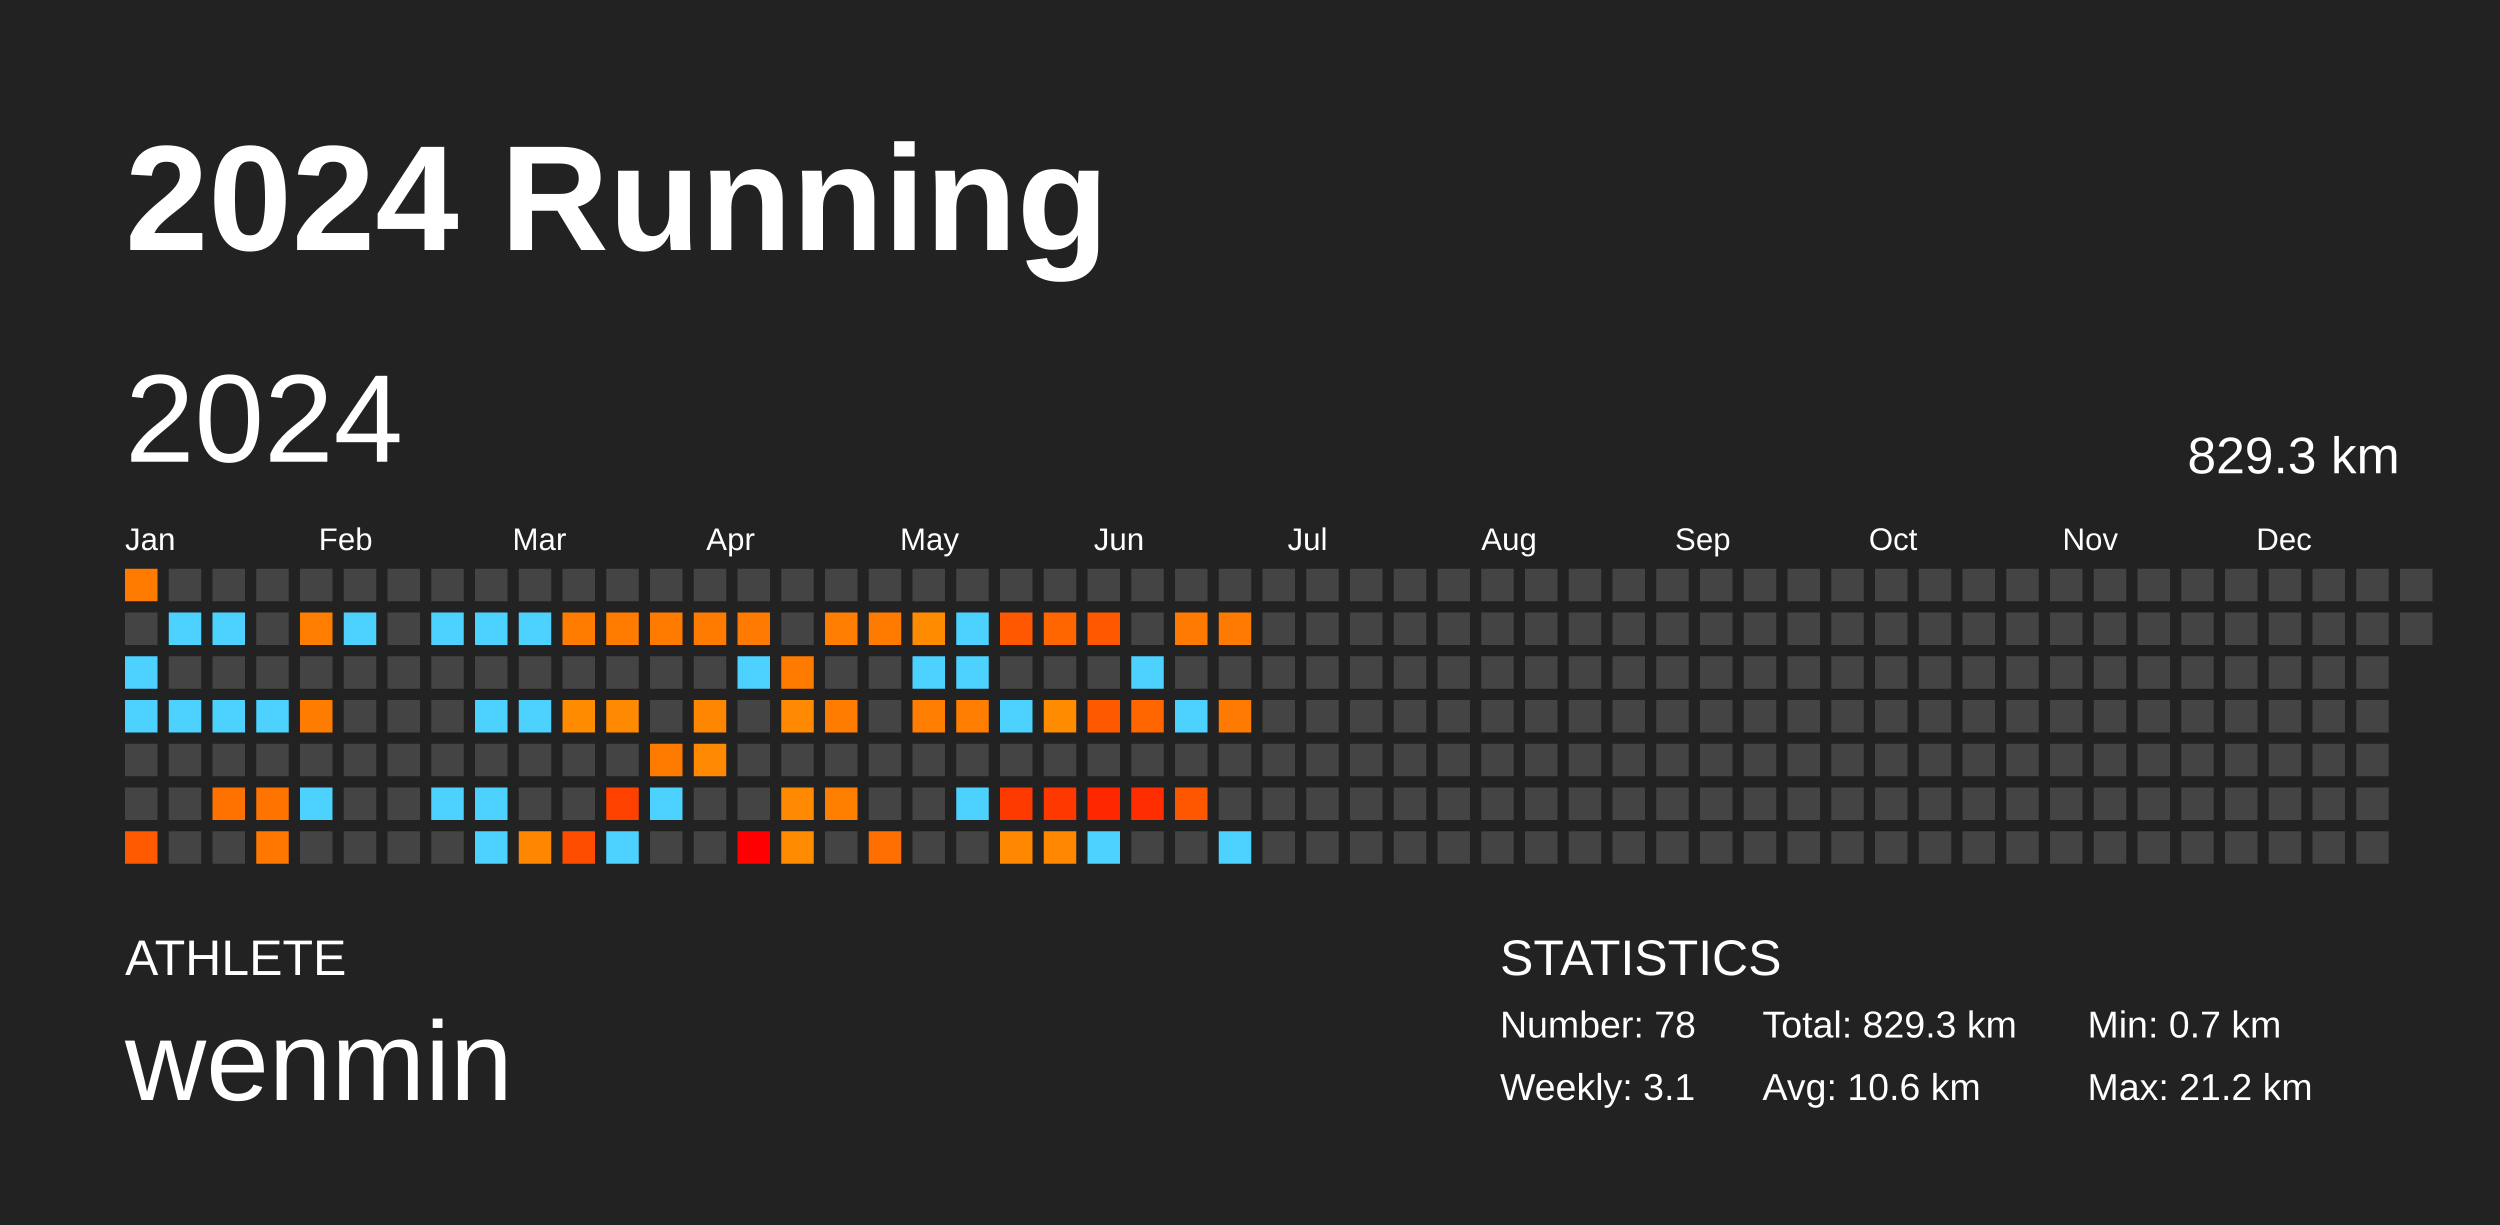
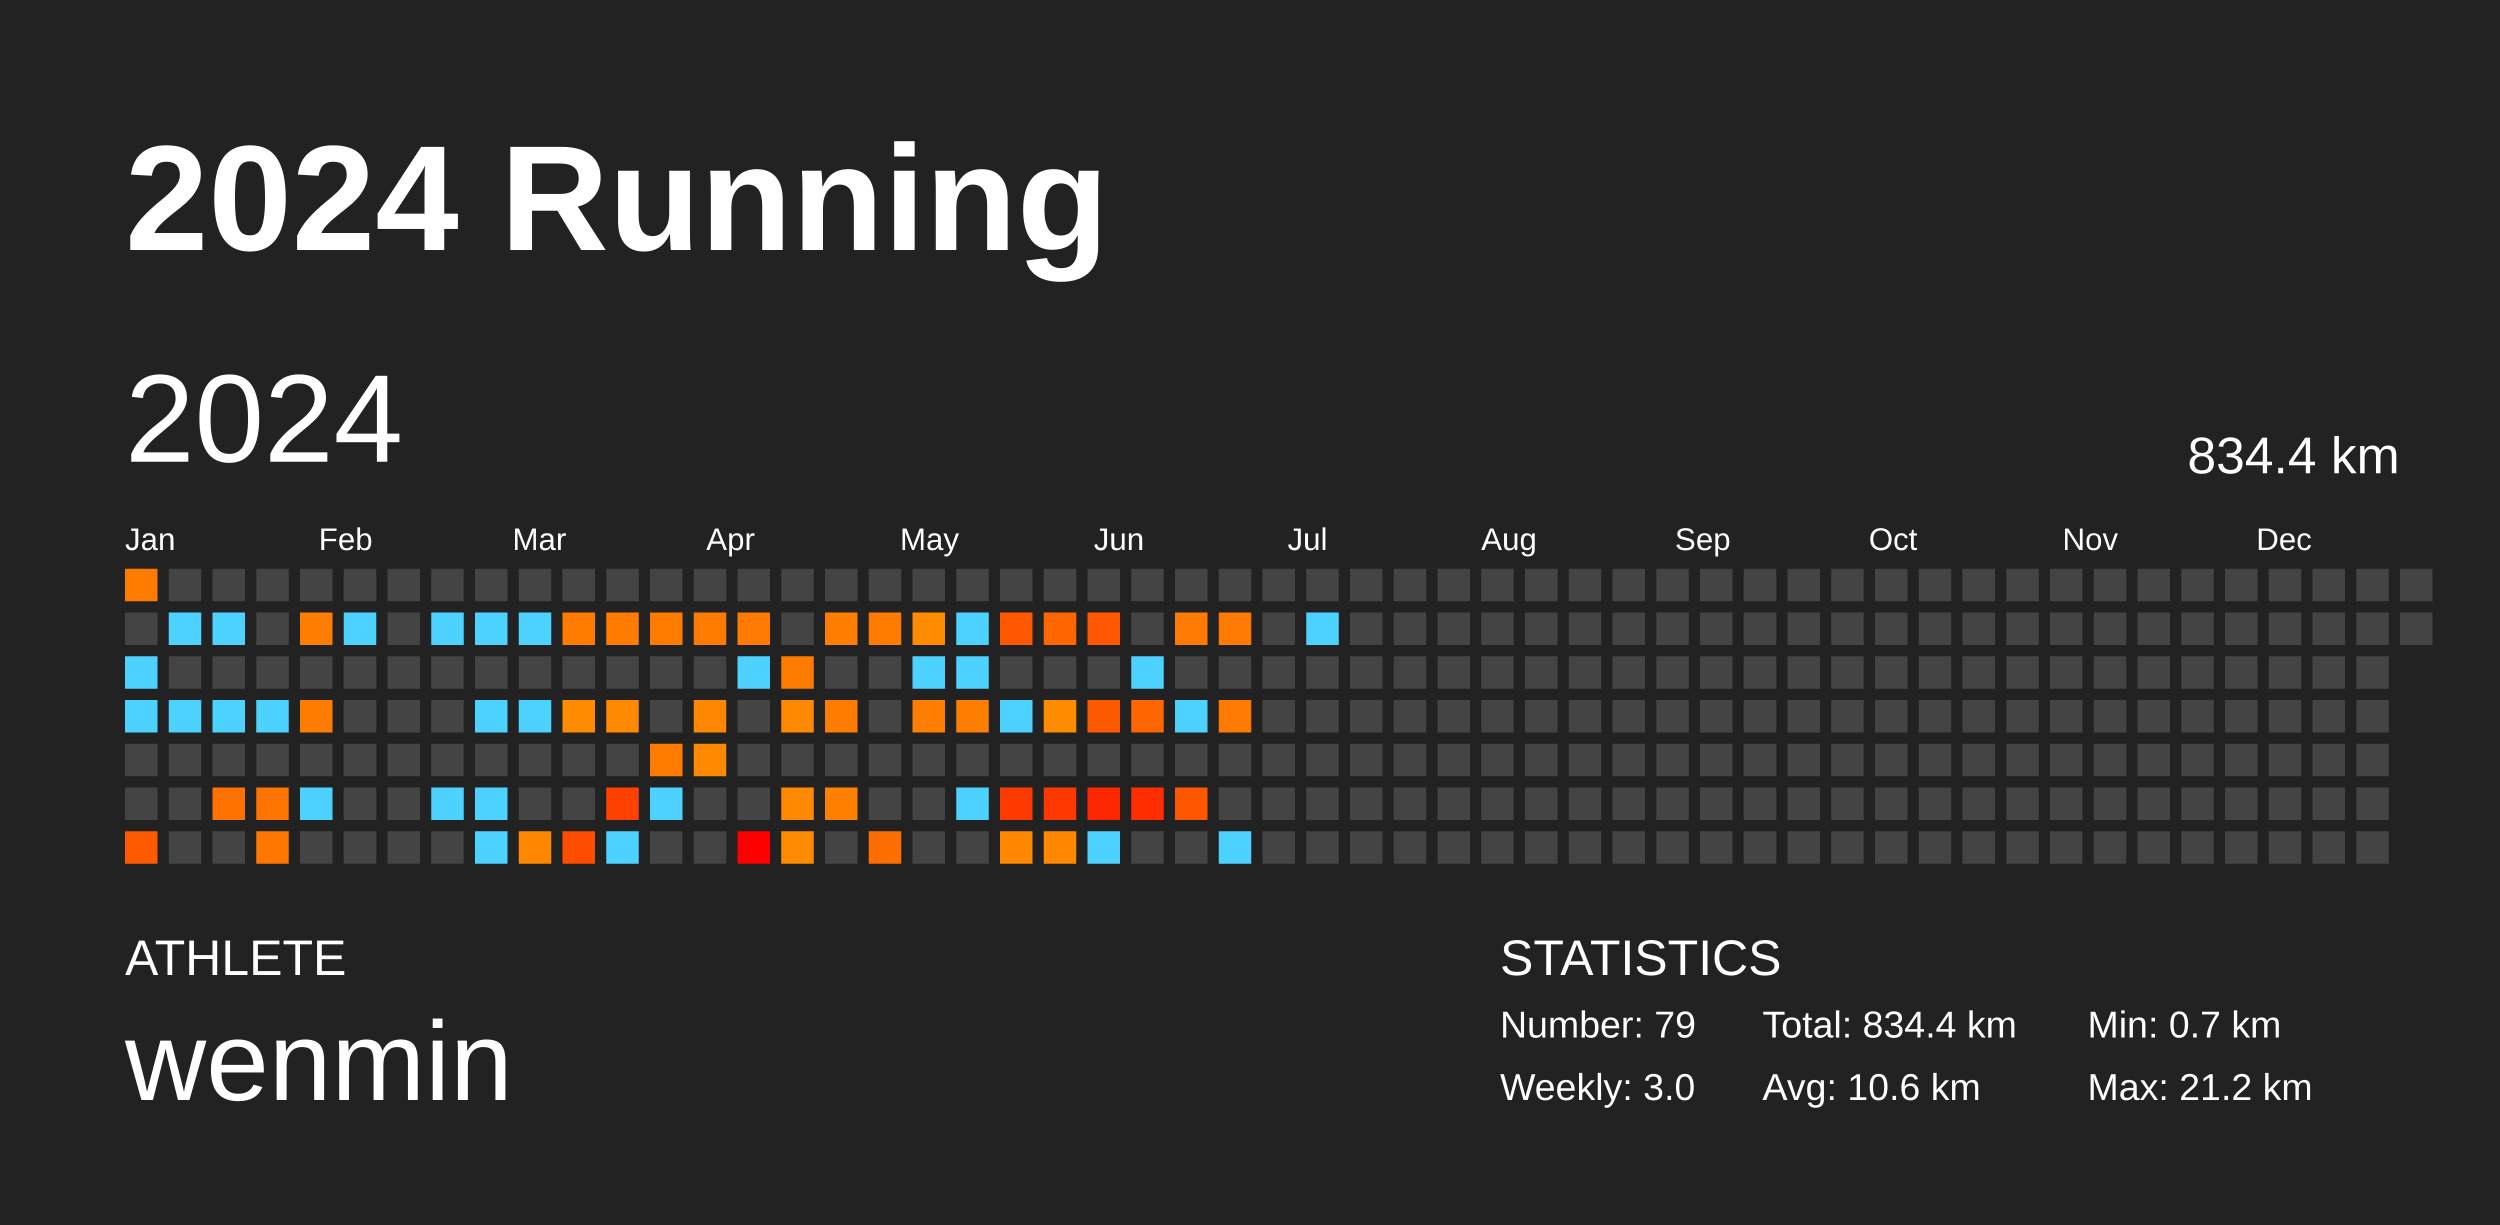
<svg xmlns="http://www.w3.org/2000/svg" baseProfile="full" height="98mm" version="1.1" viewBox="0,0,200,98" width="200mm">
  <defs />
  <rect fill="#222222" height="98" width="200" x="0" y="0" />
  <text fill="#FFFFFF" style="font-size:12px; font-family:Arial; font-weight:bold;" x="10" y="20">2024 Running</text>
  <text fill="#FFFFFF" style="font-size:4px; font-family:Arial" x="10" y="78">ATHLETE</text>
  <text fill="#FFFFFF" style="font-size:9px; font-family:Arial" x="10" y="88">wenmin</text>
  <text fill="#FFFFFF" style="font-size:4px; font-family:Arial" x="120" y="78">STATISTICS</text>
-   <text fill="#FFFFFF" style="font-size:3px; font-family:Arial" x="120" y="83">Number: 78</text>
-   <text fill="#FFFFFF" style="font-size:3px; font-family:Arial" x="120" y="88">Weekly: 3.1</text>
-   <text fill="#FFFFFF" style="font-size:3px; font-family:Arial" x="141" y="83">Total: 829.3 km</text>
+   <text fill="#FFFFFF" style="font-size:3px; font-family:Arial" x="120" y="83">Number: 79</text>
+   <text fill="#FFFFFF" style="font-size:3px; font-family:Arial" x="120" y="88">Weekly: 3.0</text>
+   <text fill="#FFFFFF" style="font-size:3px; font-family:Arial" x="141" y="83">Total: 834.4 km</text>
  <text fill="#FFFFFF" style="font-size:3px; font-family:Arial" x="141" y="88">Avg: 10.6 km</text>
  <text fill="#FFFFFF" style="font-size:3px; font-family:Arial" x="167" y="83">Min: 0.7 km</text>
  <text fill="#FFFFFF" style="font-size:3px; font-family:Arial" x="167" y="88">Max: 21.2 km</text>
  <text dominant-baseline="hanging" fill="#FFFFFF" style="font-size:10.0px; font-family:Arial;" x="10" y="30">2024</text>
-   <text dominant-baseline="hanging" fill="#FFFFFF" style="font-size:4.125px; font-family:Arial;" x="175" y="35">829.3 km</text>
+   <text dominant-baseline="hanging" fill="#FFFFFF" style="font-size:4.125px; font-family:Arial;" x="175" y="35">834.4 km</text>
  <text fill="#FFFFFF" style="font-size:2.5px; font-family:Arial" x="10.0" y="44">Jan</text>
  <text fill="#FFFFFF" style="font-size:2.5px; font-family:Arial" x="25.5" y="44">Feb</text>
  <text fill="#FFFFFF" style="font-size:2.5px; font-family:Arial" x="41.0" y="44">Mar</text>
  <text fill="#FFFFFF" style="font-size:2.5px; font-family:Arial" x="56.5" y="44">Apr</text>
  <text fill="#FFFFFF" style="font-size:2.5px; font-family:Arial" x="72.0" y="44">May</text>
  <text fill="#FFFFFF" style="font-size:2.5px; font-family:Arial" x="87.5" y="44">Jun</text>
  <text fill="#FFFFFF" style="font-size:2.5px; font-family:Arial" x="103.0" y="44">Jul</text>
  <text fill="#FFFFFF" style="font-size:2.5px; font-family:Arial" x="118.5" y="44">Aug</text>
  <text fill="#FFFFFF" style="font-size:2.5px; font-family:Arial" x="134.0" y="44">Sep</text>
  <text fill="#FFFFFF" style="font-size:2.5px; font-family:Arial" x="149.5" y="44">Oct</text>
  <text fill="#FFFFFF" style="font-size:2.5px; font-family:Arial" x="165.0" y="44">Nov</text>
  <text fill="#FFFFFF" style="font-size:2.5px; font-family:Arial" x="180.5" y="44">Dec</text>
  <rect fill="#ff7b00" height="2.6" width="2.6" x="10.0" y="45.5" />
  <rect fill="#444444" height="2.6" width="2.6" x="10.0" y="49.0" />
  <rect fill="#4dd2ff" height="2.6" width="2.6" x="10.0" y="52.5" />
  <rect fill="#4dd2ff" height="2.6" width="2.6" x="10.0" y="56.0" />
  <rect fill="#444444" height="2.6" width="2.6" x="10.0" y="59.5" />
  <rect fill="#444444" height="2.6" width="2.6" x="10.0" y="63.0" />
  <rect fill="#ff5a00" height="2.6" width="2.6" x="10.0" y="66.5" />
  <rect fill="#444444" height="2.6" width="2.6" x="13.5" y="45.5" />
  <rect fill="#4dd2ff" height="2.6" width="2.6" x="13.5" y="49.0" />
  <rect fill="#444444" height="2.6" width="2.6" x="13.5" y="52.5" />
  <rect fill="#4dd2ff" height="2.6" width="2.6" x="13.5" y="56.0" />
  <rect fill="#444444" height="2.6" width="2.6" x="13.5" y="59.5" />
  <rect fill="#444444" height="2.6" width="2.6" x="13.5" y="63.0" />
  <rect fill="#444444" height="2.6" width="2.6" x="13.5" y="66.5" />
  <rect fill="#444444" height="2.6" width="2.6" x="17.0" y="45.5" />
  <rect fill="#4dd2ff" height="2.6" width="2.6" x="17.0" y="49.0" />
  <rect fill="#444444" height="2.6" width="2.6" x="17.0" y="52.5" />
  <rect fill="#4dd2ff" height="2.6" width="2.6" x="17.0" y="56.0" />
  <rect fill="#444444" height="2.6" width="2.6" x="17.0" y="59.5" />
  <rect fill="#ff7200" height="2.6" width="2.6" x="17.0" y="63.0" />
  <rect fill="#444444" height="2.6" width="2.6" x="17.0" y="66.5" />
  <rect fill="#444444" height="2.6" width="2.6" x="20.5" y="45.5" />
  <rect fill="#444444" height="2.6" width="2.6" x="20.5" y="49.0" />
  <rect fill="#444444" height="2.6" width="2.6" x="20.5" y="52.5" />
  <rect fill="#4dd2ff" height="2.6" width="2.6" x="20.5" y="56.0" />
  <rect fill="#444444" height="2.6" width="2.6" x="20.5" y="59.5" />
  <rect fill="#ff7300" height="2.6" width="2.6" x="20.5" y="63.0" />
  <rect fill="#ff7700" height="2.6" width="2.6" x="20.5" y="66.5" />
  <rect fill="#444444" height="2.6" width="2.6" x="24.0" y="45.5" />
  <rect fill="#ff7d00" height="2.6" width="2.6" x="24.0" y="49.0" />
  <rect fill="#444444" height="2.6" width="2.6" x="24.0" y="52.5" />
  <rect fill="#ff7c00" height="2.6" width="2.6" x="24.0" y="56.0" />
  <rect fill="#444444" height="2.6" width="2.6" x="24.0" y="59.5" />
  <rect fill="#4dd2ff" height="2.6" width="2.6" x="24.0" y="63.0" />
  <rect fill="#444444" height="2.6" width="2.6" x="24.0" y="66.5" />
  <rect fill="#444444" height="2.6" width="2.6" x="27.5" y="45.5" />
  <rect fill="#4dd2ff" height="2.6" width="2.6" x="27.5" y="49.0" />
  <rect fill="#444444" height="2.6" width="2.6" x="27.5" y="52.5" />
  <rect fill="#444444" height="2.6" width="2.6" x="27.5" y="56.0" />
  <rect fill="#444444" height="2.6" width="2.6" x="27.5" y="59.5" />
  <rect fill="#444444" height="2.6" width="2.6" x="27.5" y="63.0" />
  <rect fill="#444444" height="2.6" width="2.6" x="27.5" y="66.5" />
  <rect fill="#444444" height="2.6" width="2.6" x="31.0" y="45.5" />
  <rect fill="#444444" height="2.6" width="2.6" x="31.0" y="49.0" />
  <rect fill="#444444" height="2.6" width="2.6" x="31.0" y="52.5" />
  <rect fill="#444444" height="2.6" width="2.6" x="31.0" y="56.0" />
  <rect fill="#444444" height="2.6" width="2.6" x="31.0" y="59.5" />
  <rect fill="#444444" height="2.6" width="2.6" x="31.0" y="63.0" />
  <rect fill="#444444" height="2.6" width="2.6" x="31.0" y="66.5" />
  <rect fill="#444444" height="2.6" width="2.6" x="34.5" y="45.5" />
  <rect fill="#4dd2ff" height="2.6" width="2.6" x="34.5" y="49.0" />
  <rect fill="#444444" height="2.6" width="2.6" x="34.5" y="52.5" />
  <rect fill="#444444" height="2.6" width="2.6" x="34.5" y="56.0" />
  <rect fill="#444444" height="2.6" width="2.6" x="34.5" y="59.5" />
  <rect fill="#4dd2ff" height="2.6" width="2.6" x="34.5" y="63.0" />
  <rect fill="#444444" height="2.6" width="2.6" x="34.5" y="66.5" />
  <rect fill="#444444" height="2.6" width="2.6" x="38.0" y="45.5" />
  <rect fill="#4dd2ff" height="2.6" width="2.6" x="38.0" y="49.0" />
  <rect fill="#444444" height="2.6" width="2.6" x="38.0" y="52.5" />
  <rect fill="#4dd2ff" height="2.6" width="2.6" x="38.0" y="56.0" />
  <rect fill="#444444" height="2.6" width="2.6" x="38.0" y="59.5" />
  <rect fill="#4dd2ff" height="2.6" width="2.6" x="38.0" y="63.0" />
  <rect fill="#4dd2ff" height="2.6" width="2.6" x="38.0" y="66.5" />
  <rect fill="#444444" height="2.6" width="2.6" x="41.5" y="45.5" />
  <rect fill="#4dd2ff" height="2.6" width="2.6" x="41.5" y="49.0" />
  <rect fill="#444444" height="2.6" width="2.6" x="41.5" y="52.5" />
  <rect fill="#4dd2ff" height="2.6" width="2.6" x="41.5" y="56.0" />
  <rect fill="#444444" height="2.6" width="2.6" x="41.5" y="59.5" />
  <rect fill="#444444" height="2.6" width="2.6" x="41.5" y="63.0" />
  <rect fill="#ff8700" height="2.6" width="2.6" x="41.5" y="66.5" />
  <rect fill="#444444" height="2.6" width="2.6" x="45.0" y="45.5" />
  <rect fill="#ff7c00" height="2.6" width="2.6" x="45.0" y="49.0" />
  <rect fill="#444444" height="2.6" width="2.6" x="45.0" y="52.5" />
  <rect fill="#ff8b00" height="2.6" width="2.6" x="45.0" y="56.0" />
  <rect fill="#444444" height="2.6" width="2.6" x="45.0" y="59.5" />
  <rect fill="#444444" height="2.6" width="2.6" x="45.0" y="63.0" />
  <rect fill="#ff4d00" height="2.6" width="2.6" x="45.0" y="66.5" />
  <rect fill="#444444" height="2.6" width="2.6" x="48.5" y="45.5" />
  <rect fill="#ff7c00" height="2.6" width="2.6" x="48.5" y="49.0" />
  <rect fill="#444444" height="2.6" width="2.6" x="48.5" y="52.5" />
  <rect fill="#ff8900" height="2.6" width="2.6" x="48.5" y="56.0" />
  <rect fill="#444444" height="2.6" width="2.6" x="48.5" y="59.5" />
  <rect fill="#ff4100" height="2.6" width="2.6" x="48.5" y="63.0" />
  <rect fill="#4dd2ff" height="2.6" width="2.6" x="48.5" y="66.5" />
  <rect fill="#444444" height="2.6" width="2.6" x="52.0" y="45.5" />
  <rect fill="#ff7b00" height="2.6" width="2.6" x="52.0" y="49.0" />
  <rect fill="#444444" height="2.6" width="2.6" x="52.0" y="52.5" />
  <rect fill="#444444" height="2.6" width="2.6" x="52.0" y="56.0" />
  <rect fill="#ff7b00" height="2.6" width="2.6" x="52.0" y="59.5" />
  <rect fill="#4dd2ff" height="2.6" width="2.6" x="52.0" y="63.0" />
  <rect fill="#444444" height="2.6" width="2.6" x="52.0" y="66.5" />
  <rect fill="#444444" height="2.6" width="2.6" x="55.5" y="45.5" />
  <rect fill="#ff7b00" height="2.6" width="2.6" x="55.5" y="49.0" />
  <rect fill="#444444" height="2.6" width="2.6" x="55.5" y="52.5" />
  <rect fill="#ff8600" height="2.6" width="2.6" x="55.5" y="56.0" />
  <rect fill="#ff8900" height="2.6" width="2.6" x="55.5" y="59.5" />
  <rect fill="#444444" height="2.6" width="2.6" x="55.5" y="63.0" />
  <rect fill="#444444" height="2.6" width="2.6" x="55.5" y="66.5" />
  <rect fill="#444444" height="2.6" width="2.6" x="59.0" y="45.5" />
  <rect fill="#ff7a00" height="2.6" width="2.6" x="59.0" y="49.0" />
  <rect fill="#4dd2ff" height="2.6" width="2.6" x="59.0" y="52.5" />
  <rect fill="#444444" height="2.6" width="2.6" x="59.0" y="56.0" />
  <rect fill="#444444" height="2.6" width="2.6" x="59.0" y="59.5" />
  <rect fill="#444444" height="2.6" width="2.6" x="59.0" y="63.0" />
  <rect fill="red" height="2.6" width="2.6" x="59.0" y="66.5" />
  <rect fill="#444444" height="2.6" width="2.6" x="62.5" y="45.5" />
  <rect fill="#444444" height="2.6" width="2.6" x="62.5" y="49.0" />
  <rect fill="#ff7b00" height="2.6" width="2.6" x="62.5" y="52.5" />
  <rect fill="#ff8900" height="2.6" width="2.6" x="62.5" y="56.0" />
  <rect fill="#444444" height="2.6" width="2.6" x="62.5" y="59.5" />
  <rect fill="#ff8900" height="2.6" width="2.6" x="62.5" y="63.0" />
  <rect fill="#ff8b00" height="2.6" width="2.6" x="62.5" y="66.5" />
  <rect fill="#444444" height="2.6" width="2.6" x="66.0" y="45.5" />
  <rect fill="#ff7d00" height="2.6" width="2.6" x="66.0" y="49.0" />
  <rect fill="#444444" height="2.6" width="2.6" x="66.0" y="52.5" />
  <rect fill="#ff7c00" height="2.6" width="2.6" x="66.0" y="56.0" />
  <rect fill="#444444" height="2.6" width="2.6" x="66.0" y="59.5" />
  <rect fill="#ff7f00" height="2.6" width="2.6" x="66.0" y="63.0" />
  <rect fill="#444444" height="2.6" width="2.6" x="66.0" y="66.5" />
  <rect fill="#444444" height="2.6" width="2.6" x="69.5" y="45.5" />
  <rect fill="#ff7b00" height="2.6" width="2.6" x="69.5" y="49.0" />
  <rect fill="#444444" height="2.6" width="2.6" x="69.5" y="52.5" />
  <rect fill="#444444" height="2.6" width="2.6" x="69.5" y="56.0" />
  <rect fill="#444444" height="2.6" width="2.6" x="69.5" y="59.5" />
  <rect fill="#444444" height="2.6" width="2.6" x="69.5" y="63.0" />
  <rect fill="#ff6e00" height="2.6" width="2.6" x="69.5" y="66.5" />
  <rect fill="#444444" height="2.6" width="2.6" x="73.0" y="45.5" />
  <rect fill="#ff8b00" height="2.6" width="2.6" x="73.0" y="49.0" />
  <rect fill="#4dd2ff" height="2.6" width="2.6" x="73.0" y="52.5" />
  <rect fill="#ff7d00" height="2.6" width="2.6" x="73.0" y="56.0" />
  <rect fill="#444444" height="2.6" width="2.6" x="73.0" y="59.5" />
  <rect fill="#444444" height="2.6" width="2.6" x="73.0" y="63.0" />
  <rect fill="#444444" height="2.6" width="2.6" x="73.0" y="66.5" />
  <rect fill="#444444" height="2.6" width="2.6" x="76.5" y="45.5" />
  <rect fill="#4dd2ff" height="2.6" width="2.6" x="76.5" y="49.0" />
  <rect fill="#4dd2ff" height="2.6" width="2.6" x="76.5" y="52.5" />
  <rect fill="#ff7d00" height="2.6" width="2.6" x="76.5" y="56.0" />
  <rect fill="#444444" height="2.6" width="2.6" x="76.5" y="59.5" />
  <rect fill="#4dd2ff" height="2.6" width="2.6" x="76.5" y="63.0" />
  <rect fill="#444444" height="2.6" width="2.6" x="76.5" y="66.5" />
  <rect fill="#444444" height="2.6" width="2.6" x="80.0" y="45.5" />
  <rect fill="#ff5800" height="2.6" width="2.6" x="80.0" y="49.0" />
  <rect fill="#444444" height="2.6" width="2.6" x="80.0" y="52.5" />
  <rect fill="#4dd2ff" height="2.6" width="2.6" x="80.0" y="56.0" />
  <rect fill="#444444" height="2.6" width="2.6" x="80.0" y="59.5" />
  <rect fill="#ff3a00" height="2.6" width="2.6" x="80.0" y="63.0" />
  <rect fill="#ff8800" height="2.6" width="2.6" x="80.0" y="66.5" />
  <rect fill="#444444" height="2.6" width="2.6" x="83.5" y="45.5" />
  <rect fill="#ff6600" height="2.6" width="2.6" x="83.5" y="49.0" />
  <rect fill="#444444" height="2.6" width="2.6" x="83.5" y="52.5" />
  <rect fill="#ff8b00" height="2.6" width="2.6" x="83.5" y="56.0" />
  <rect fill="#444444" height="2.6" width="2.6" x="83.5" y="59.5" />
  <rect fill="#ff3800" height="2.6" width="2.6" x="83.5" y="63.0" />
  <rect fill="#ff8800" height="2.6" width="2.6" x="83.5" y="66.5" />
  <rect fill="#444444" height="2.6" width="2.6" x="87.0" y="45.5" />
  <rect fill="#ff5800" height="2.6" width="2.6" x="87.0" y="49.0" />
  <rect fill="#444444" height="2.6" width="2.6" x="87.0" y="52.5" />
  <rect fill="#ff5900" height="2.6" width="2.6" x="87.0" y="56.0" />
  <rect fill="#444444" height="2.6" width="2.6" x="87.0" y="59.5" />
  <rect fill="#ff2700" height="2.6" width="2.6" x="87.0" y="63.0" />
  <rect fill="#4dd2ff" height="2.6" width="2.6" x="87.0" y="66.5" />
  <rect fill="#444444" height="2.6" width="2.6" x="90.5" y="45.5" />
  <rect fill="#444444" height="2.6" width="2.6" x="90.5" y="49.0" />
  <rect fill="#4dd2ff" height="2.6" width="2.6" x="90.5" y="52.5" />
  <rect fill="#ff6600" height="2.6" width="2.6" x="90.5" y="56.0" />
  <rect fill="#444444" height="2.6" width="2.6" x="90.5" y="59.5" />
  <rect fill="#ff2d00" height="2.6" width="2.6" x="90.5" y="63.0" />
  <rect fill="#444444" height="2.6" width="2.6" x="90.5" y="66.5" />
  <rect fill="#444444" height="2.6" width="2.6" x="94.0" y="45.5" />
  <rect fill="#ff7a00" height="2.6" width="2.6" x="94.0" y="49.0" />
  <rect fill="#444444" height="2.6" width="2.6" x="94.0" y="52.5" />
  <rect fill="#4dd2ff" height="2.6" width="2.6" x="94.0" y="56.0" />
  <rect fill="#444444" height="2.6" width="2.6" x="94.0" y="59.5" />
  <rect fill="#ff5600" height="2.6" width="2.6" x="94.0" y="63.0" />
  <rect fill="#444444" height="2.6" width="2.6" x="94.0" y="66.5" />
  <rect fill="#444444" height="2.6" width="2.6" x="97.5" y="45.5" />
  <rect fill="#ff7a00" height="2.6" width="2.6" x="97.5" y="49.0" />
  <rect fill="#444444" height="2.6" width="2.6" x="97.5" y="52.5" />
  <rect fill="#ff7a00" height="2.6" width="2.6" x="97.5" y="56.0" />
  <rect fill="#444444" height="2.6" width="2.6" x="97.5" y="59.5" />
  <rect fill="#444444" height="2.6" width="2.6" x="97.5" y="63.0" />
  <rect fill="#4dd2ff" height="2.6" width="2.6" x="97.5" y="66.5" />
  <rect fill="#444444" height="2.6" width="2.6" x="101.0" y="45.5" />
  <rect fill="#444444" height="2.6" width="2.6" x="101.0" y="49.0" />
  <rect fill="#444444" height="2.6" width="2.6" x="101.0" y="52.5" />
  <rect fill="#444444" height="2.6" width="2.6" x="101.0" y="56.0" />
  <rect fill="#444444" height="2.6" width="2.6" x="101.0" y="59.5" />
  <rect fill="#444444" height="2.6" width="2.6" x="101.0" y="63.0" />
  <rect fill="#444444" height="2.6" width="2.6" x="101.0" y="66.5" />
  <rect fill="#444444" height="2.6" width="2.6" x="104.5" y="45.5" />
-   <rect fill="#444444" height="2.6" width="2.6" x="104.5" y="49.0" />
+   <rect fill="#4dd2ff" height="2.6" width="2.6" x="104.5" y="49.0" />
  <rect fill="#444444" height="2.6" width="2.6" x="104.5" y="52.5" />
  <rect fill="#444444" height="2.6" width="2.6" x="104.5" y="56.0" />
  <rect fill="#444444" height="2.6" width="2.6" x="104.5" y="59.5" />
  <rect fill="#444444" height="2.6" width="2.6" x="104.5" y="63.0" />
  <rect fill="#444444" height="2.6" width="2.6" x="104.5" y="66.5" />
  <rect fill="#444444" height="2.6" width="2.6" x="108.0" y="45.5" />
  <rect fill="#444444" height="2.6" width="2.6" x="108.0" y="49.0" />
  <rect fill="#444444" height="2.6" width="2.6" x="108.0" y="52.5" />
  <rect fill="#444444" height="2.6" width="2.6" x="108.0" y="56.0" />
  <rect fill="#444444" height="2.6" width="2.6" x="108.0" y="59.5" />
  <rect fill="#444444" height="2.6" width="2.6" x="108.0" y="63.0" />
  <rect fill="#444444" height="2.6" width="2.6" x="108.0" y="66.5" />
  <rect fill="#444444" height="2.6" width="2.6" x="111.5" y="45.5" />
  <rect fill="#444444" height="2.6" width="2.6" x="111.5" y="49.0" />
  <rect fill="#444444" height="2.6" width="2.6" x="111.5" y="52.5" />
  <rect fill="#444444" height="2.6" width="2.6" x="111.5" y="56.0" />
  <rect fill="#444444" height="2.6" width="2.6" x="111.5" y="59.5" />
  <rect fill="#444444" height="2.6" width="2.6" x="111.5" y="63.0" />
  <rect fill="#444444" height="2.6" width="2.6" x="111.5" y="66.5" />
  <rect fill="#444444" height="2.6" width="2.6" x="115.0" y="45.5" />
  <rect fill="#444444" height="2.6" width="2.6" x="115.0" y="49.0" />
  <rect fill="#444444" height="2.6" width="2.6" x="115.0" y="52.5" />
  <rect fill="#444444" height="2.6" width="2.6" x="115.0" y="56.0" />
  <rect fill="#444444" height="2.6" width="2.6" x="115.0" y="59.5" />
  <rect fill="#444444" height="2.6" width="2.6" x="115.0" y="63.0" />
  <rect fill="#444444" height="2.6" width="2.6" x="115.0" y="66.5" />
  <rect fill="#444444" height="2.6" width="2.6" x="118.5" y="45.5" />
  <rect fill="#444444" height="2.6" width="2.6" x="118.5" y="49.0" />
  <rect fill="#444444" height="2.6" width="2.6" x="118.5" y="52.5" />
  <rect fill="#444444" height="2.6" width="2.6" x="118.5" y="56.0" />
  <rect fill="#444444" height="2.6" width="2.6" x="118.5" y="59.5" />
  <rect fill="#444444" height="2.6" width="2.6" x="118.5" y="63.0" />
  <rect fill="#444444" height="2.6" width="2.6" x="118.5" y="66.5" />
  <rect fill="#444444" height="2.6" width="2.6" x="122.0" y="45.5" />
  <rect fill="#444444" height="2.6" width="2.6" x="122.0" y="49.0" />
  <rect fill="#444444" height="2.6" width="2.6" x="122.0" y="52.5" />
  <rect fill="#444444" height="2.6" width="2.6" x="122.0" y="56.0" />
  <rect fill="#444444" height="2.6" width="2.6" x="122.0" y="59.5" />
  <rect fill="#444444" height="2.6" width="2.6" x="122.0" y="63.0" />
  <rect fill="#444444" height="2.6" width="2.6" x="122.0" y="66.5" />
  <rect fill="#444444" height="2.6" width="2.6" x="125.5" y="45.5" />
  <rect fill="#444444" height="2.6" width="2.6" x="125.5" y="49.0" />
  <rect fill="#444444" height="2.6" width="2.6" x="125.5" y="52.5" />
  <rect fill="#444444" height="2.6" width="2.6" x="125.5" y="56.0" />
  <rect fill="#444444" height="2.6" width="2.6" x="125.5" y="59.5" />
  <rect fill="#444444" height="2.6" width="2.6" x="125.5" y="63.0" />
  <rect fill="#444444" height="2.6" width="2.6" x="125.5" y="66.5" />
  <rect fill="#444444" height="2.6" width="2.6" x="129.0" y="45.5" />
  <rect fill="#444444" height="2.6" width="2.6" x="129.0" y="49.0" />
  <rect fill="#444444" height="2.6" width="2.6" x="129.0" y="52.5" />
  <rect fill="#444444" height="2.6" width="2.6" x="129.0" y="56.0" />
  <rect fill="#444444" height="2.6" width="2.6" x="129.0" y="59.5" />
  <rect fill="#444444" height="2.6" width="2.6" x="129.0" y="63.0" />
  <rect fill="#444444" height="2.6" width="2.6" x="129.0" y="66.5" />
  <rect fill="#444444" height="2.6" width="2.6" x="132.5" y="45.5" />
  <rect fill="#444444" height="2.6" width="2.6" x="132.5" y="49.0" />
  <rect fill="#444444" height="2.6" width="2.6" x="132.5" y="52.5" />
  <rect fill="#444444" height="2.6" width="2.6" x="132.5" y="56.0" />
  <rect fill="#444444" height="2.6" width="2.6" x="132.5" y="59.5" />
  <rect fill="#444444" height="2.6" width="2.6" x="132.5" y="63.0" />
  <rect fill="#444444" height="2.6" width="2.6" x="132.5" y="66.5" />
  <rect fill="#444444" height="2.6" width="2.6" x="136.0" y="45.5" />
  <rect fill="#444444" height="2.6" width="2.6" x="136.0" y="49.0" />
  <rect fill="#444444" height="2.6" width="2.6" x="136.0" y="52.5" />
  <rect fill="#444444" height="2.6" width="2.6" x="136.0" y="56.0" />
  <rect fill="#444444" height="2.6" width="2.6" x="136.0" y="59.5" />
  <rect fill="#444444" height="2.6" width="2.6" x="136.0" y="63.0" />
  <rect fill="#444444" height="2.6" width="2.6" x="136.0" y="66.5" />
  <rect fill="#444444" height="2.6" width="2.6" x="139.5" y="45.5" />
  <rect fill="#444444" height="2.6" width="2.6" x="139.5" y="49.0" />
  <rect fill="#444444" height="2.6" width="2.6" x="139.5" y="52.5" />
  <rect fill="#444444" height="2.6" width="2.6" x="139.5" y="56.0" />
  <rect fill="#444444" height="2.6" width="2.6" x="139.5" y="59.5" />
  <rect fill="#444444" height="2.6" width="2.6" x="139.5" y="63.0" />
  <rect fill="#444444" height="2.6" width="2.6" x="139.5" y="66.5" />
  <rect fill="#444444" height="2.6" width="2.6" x="143.0" y="45.5" />
  <rect fill="#444444" height="2.6" width="2.6" x="143.0" y="49.0" />
  <rect fill="#444444" height="2.6" width="2.6" x="143.0" y="52.5" />
  <rect fill="#444444" height="2.6" width="2.6" x="143.0" y="56.0" />
  <rect fill="#444444" height="2.6" width="2.6" x="143.0" y="59.5" />
  <rect fill="#444444" height="2.6" width="2.6" x="143.0" y="63.0" />
  <rect fill="#444444" height="2.6" width="2.6" x="143.0" y="66.5" />
  <rect fill="#444444" height="2.6" width="2.6" x="146.5" y="45.5" />
  <rect fill="#444444" height="2.6" width="2.6" x="146.5" y="49.0" />
  <rect fill="#444444" height="2.6" width="2.6" x="146.5" y="52.5" />
  <rect fill="#444444" height="2.6" width="2.6" x="146.5" y="56.0" />
  <rect fill="#444444" height="2.6" width="2.6" x="146.5" y="59.5" />
  <rect fill="#444444" height="2.6" width="2.6" x="146.5" y="63.0" />
  <rect fill="#444444" height="2.6" width="2.6" x="146.5" y="66.5" />
  <rect fill="#444444" height="2.6" width="2.6" x="150.0" y="45.5" />
  <rect fill="#444444" height="2.6" width="2.6" x="150.0" y="49.0" />
  <rect fill="#444444" height="2.6" width="2.6" x="150.0" y="52.5" />
  <rect fill="#444444" height="2.6" width="2.6" x="150.0" y="56.0" />
  <rect fill="#444444" height="2.6" width="2.6" x="150.0" y="59.5" />
  <rect fill="#444444" height="2.6" width="2.6" x="150.0" y="63.0" />
  <rect fill="#444444" height="2.6" width="2.6" x="150.0" y="66.5" />
  <rect fill="#444444" height="2.6" width="2.6" x="153.5" y="45.5" />
  <rect fill="#444444" height="2.6" width="2.6" x="153.5" y="49.0" />
  <rect fill="#444444" height="2.6" width="2.6" x="153.5" y="52.5" />
  <rect fill="#444444" height="2.6" width="2.6" x="153.5" y="56.0" />
  <rect fill="#444444" height="2.6" width="2.6" x="153.5" y="59.5" />
  <rect fill="#444444" height="2.6" width="2.6" x="153.5" y="63.0" />
  <rect fill="#444444" height="2.6" width="2.6" x="153.5" y="66.5" />
  <rect fill="#444444" height="2.6" width="2.6" x="157.0" y="45.5" />
  <rect fill="#444444" height="2.6" width="2.6" x="157.0" y="49.0" />
  <rect fill="#444444" height="2.6" width="2.6" x="157.0" y="52.5" />
  <rect fill="#444444" height="2.6" width="2.6" x="157.0" y="56.0" />
  <rect fill="#444444" height="2.6" width="2.6" x="157.0" y="59.5" />
  <rect fill="#444444" height="2.6" width="2.6" x="157.0" y="63.0" />
  <rect fill="#444444" height="2.6" width="2.6" x="157.0" y="66.5" />
  <rect fill="#444444" height="2.6" width="2.6" x="160.5" y="45.5" />
  <rect fill="#444444" height="2.6" width="2.6" x="160.5" y="49.0" />
  <rect fill="#444444" height="2.6" width="2.6" x="160.5" y="52.5" />
  <rect fill="#444444" height="2.6" width="2.6" x="160.5" y="56.0" />
  <rect fill="#444444" height="2.6" width="2.6" x="160.5" y="59.5" />
  <rect fill="#444444" height="2.6" width="2.6" x="160.5" y="63.0" />
  <rect fill="#444444" height="2.6" width="2.6" x="160.5" y="66.5" />
  <rect fill="#444444" height="2.6" width="2.6" x="164.0" y="45.5" />
  <rect fill="#444444" height="2.6" width="2.6" x="164.0" y="49.0" />
  <rect fill="#444444" height="2.6" width="2.6" x="164.0" y="52.5" />
  <rect fill="#444444" height="2.6" width="2.6" x="164.0" y="56.0" />
  <rect fill="#444444" height="2.6" width="2.6" x="164.0" y="59.5" />
  <rect fill="#444444" height="2.6" width="2.6" x="164.0" y="63.0" />
  <rect fill="#444444" height="2.6" width="2.6" x="164.0" y="66.5" />
  <rect fill="#444444" height="2.6" width="2.6" x="167.5" y="45.5" />
  <rect fill="#444444" height="2.6" width="2.6" x="167.5" y="49.0" />
  <rect fill="#444444" height="2.6" width="2.6" x="167.5" y="52.5" />
  <rect fill="#444444" height="2.6" width="2.6" x="167.5" y="56.0" />
  <rect fill="#444444" height="2.6" width="2.6" x="167.5" y="59.5" />
  <rect fill="#444444" height="2.6" width="2.6" x="167.5" y="63.0" />
  <rect fill="#444444" height="2.6" width="2.6" x="167.5" y="66.5" />
  <rect fill="#444444" height="2.6" width="2.6" x="171.0" y="45.5" />
  <rect fill="#444444" height="2.6" width="2.6" x="171.0" y="49.0" />
  <rect fill="#444444" height="2.6" width="2.6" x="171.0" y="52.5" />
  <rect fill="#444444" height="2.6" width="2.6" x="171.0" y="56.0" />
  <rect fill="#444444" height="2.6" width="2.6" x="171.0" y="59.5" />
  <rect fill="#444444" height="2.6" width="2.6" x="171.0" y="63.0" />
  <rect fill="#444444" height="2.6" width="2.6" x="171.0" y="66.5" />
  <rect fill="#444444" height="2.6" width="2.6" x="174.5" y="45.5" />
  <rect fill="#444444" height="2.6" width="2.6" x="174.5" y="49.0" />
  <rect fill="#444444" height="2.6" width="2.6" x="174.5" y="52.5" />
  <rect fill="#444444" height="2.6" width="2.6" x="174.5" y="56.0" />
  <rect fill="#444444" height="2.6" width="2.6" x="174.5" y="59.5" />
  <rect fill="#444444" height="2.6" width="2.6" x="174.5" y="63.0" />
  <rect fill="#444444" height="2.6" width="2.6" x="174.5" y="66.5" />
  <rect fill="#444444" height="2.6" width="2.6" x="178.0" y="45.5" />
  <rect fill="#444444" height="2.6" width="2.6" x="178.0" y="49.0" />
  <rect fill="#444444" height="2.6" width="2.6" x="178.0" y="52.5" />
  <rect fill="#444444" height="2.6" width="2.6" x="178.0" y="56.0" />
  <rect fill="#444444" height="2.6" width="2.6" x="178.0" y="59.5" />
  <rect fill="#444444" height="2.6" width="2.6" x="178.0" y="63.0" />
  <rect fill="#444444" height="2.6" width="2.6" x="178.0" y="66.5" />
  <rect fill="#444444" height="2.6" width="2.6" x="181.5" y="45.5" />
  <rect fill="#444444" height="2.6" width="2.6" x="181.5" y="49.0" />
  <rect fill="#444444" height="2.6" width="2.6" x="181.5" y="52.5" />
  <rect fill="#444444" height="2.6" width="2.6" x="181.5" y="56.0" />
  <rect fill="#444444" height="2.6" width="2.6" x="181.5" y="59.5" />
  <rect fill="#444444" height="2.6" width="2.6" x="181.5" y="63.0" />
  <rect fill="#444444" height="2.6" width="2.6" x="181.5" y="66.5" />
  <rect fill="#444444" height="2.6" width="2.6" x="185.0" y="45.5" />
  <rect fill="#444444" height="2.6" width="2.6" x="185.0" y="49.0" />
  <rect fill="#444444" height="2.6" width="2.6" x="185.0" y="52.5" />
  <rect fill="#444444" height="2.6" width="2.6" x="185.0" y="56.0" />
  <rect fill="#444444" height="2.6" width="2.6" x="185.0" y="59.5" />
  <rect fill="#444444" height="2.6" width="2.6" x="185.0" y="63.0" />
  <rect fill="#444444" height="2.6" width="2.6" x="185.0" y="66.5" />
  <rect fill="#444444" height="2.6" width="2.6" x="188.5" y="45.5" />
  <rect fill="#444444" height="2.6" width="2.6" x="188.5" y="49.0" />
  <rect fill="#444444" height="2.6" width="2.6" x="188.5" y="52.5" />
  <rect fill="#444444" height="2.6" width="2.6" x="188.5" y="56.0" />
  <rect fill="#444444" height="2.6" width="2.6" x="188.5" y="59.5" />
  <rect fill="#444444" height="2.6" width="2.6" x="188.5" y="63.0" />
  <rect fill="#444444" height="2.6" width="2.6" x="188.5" y="66.5" />
  <rect fill="#444444" height="2.6" width="2.6" x="192.0" y="45.5" />
  <rect fill="#444444" height="2.6" width="2.6" x="192.0" y="49.0" />
</svg>
